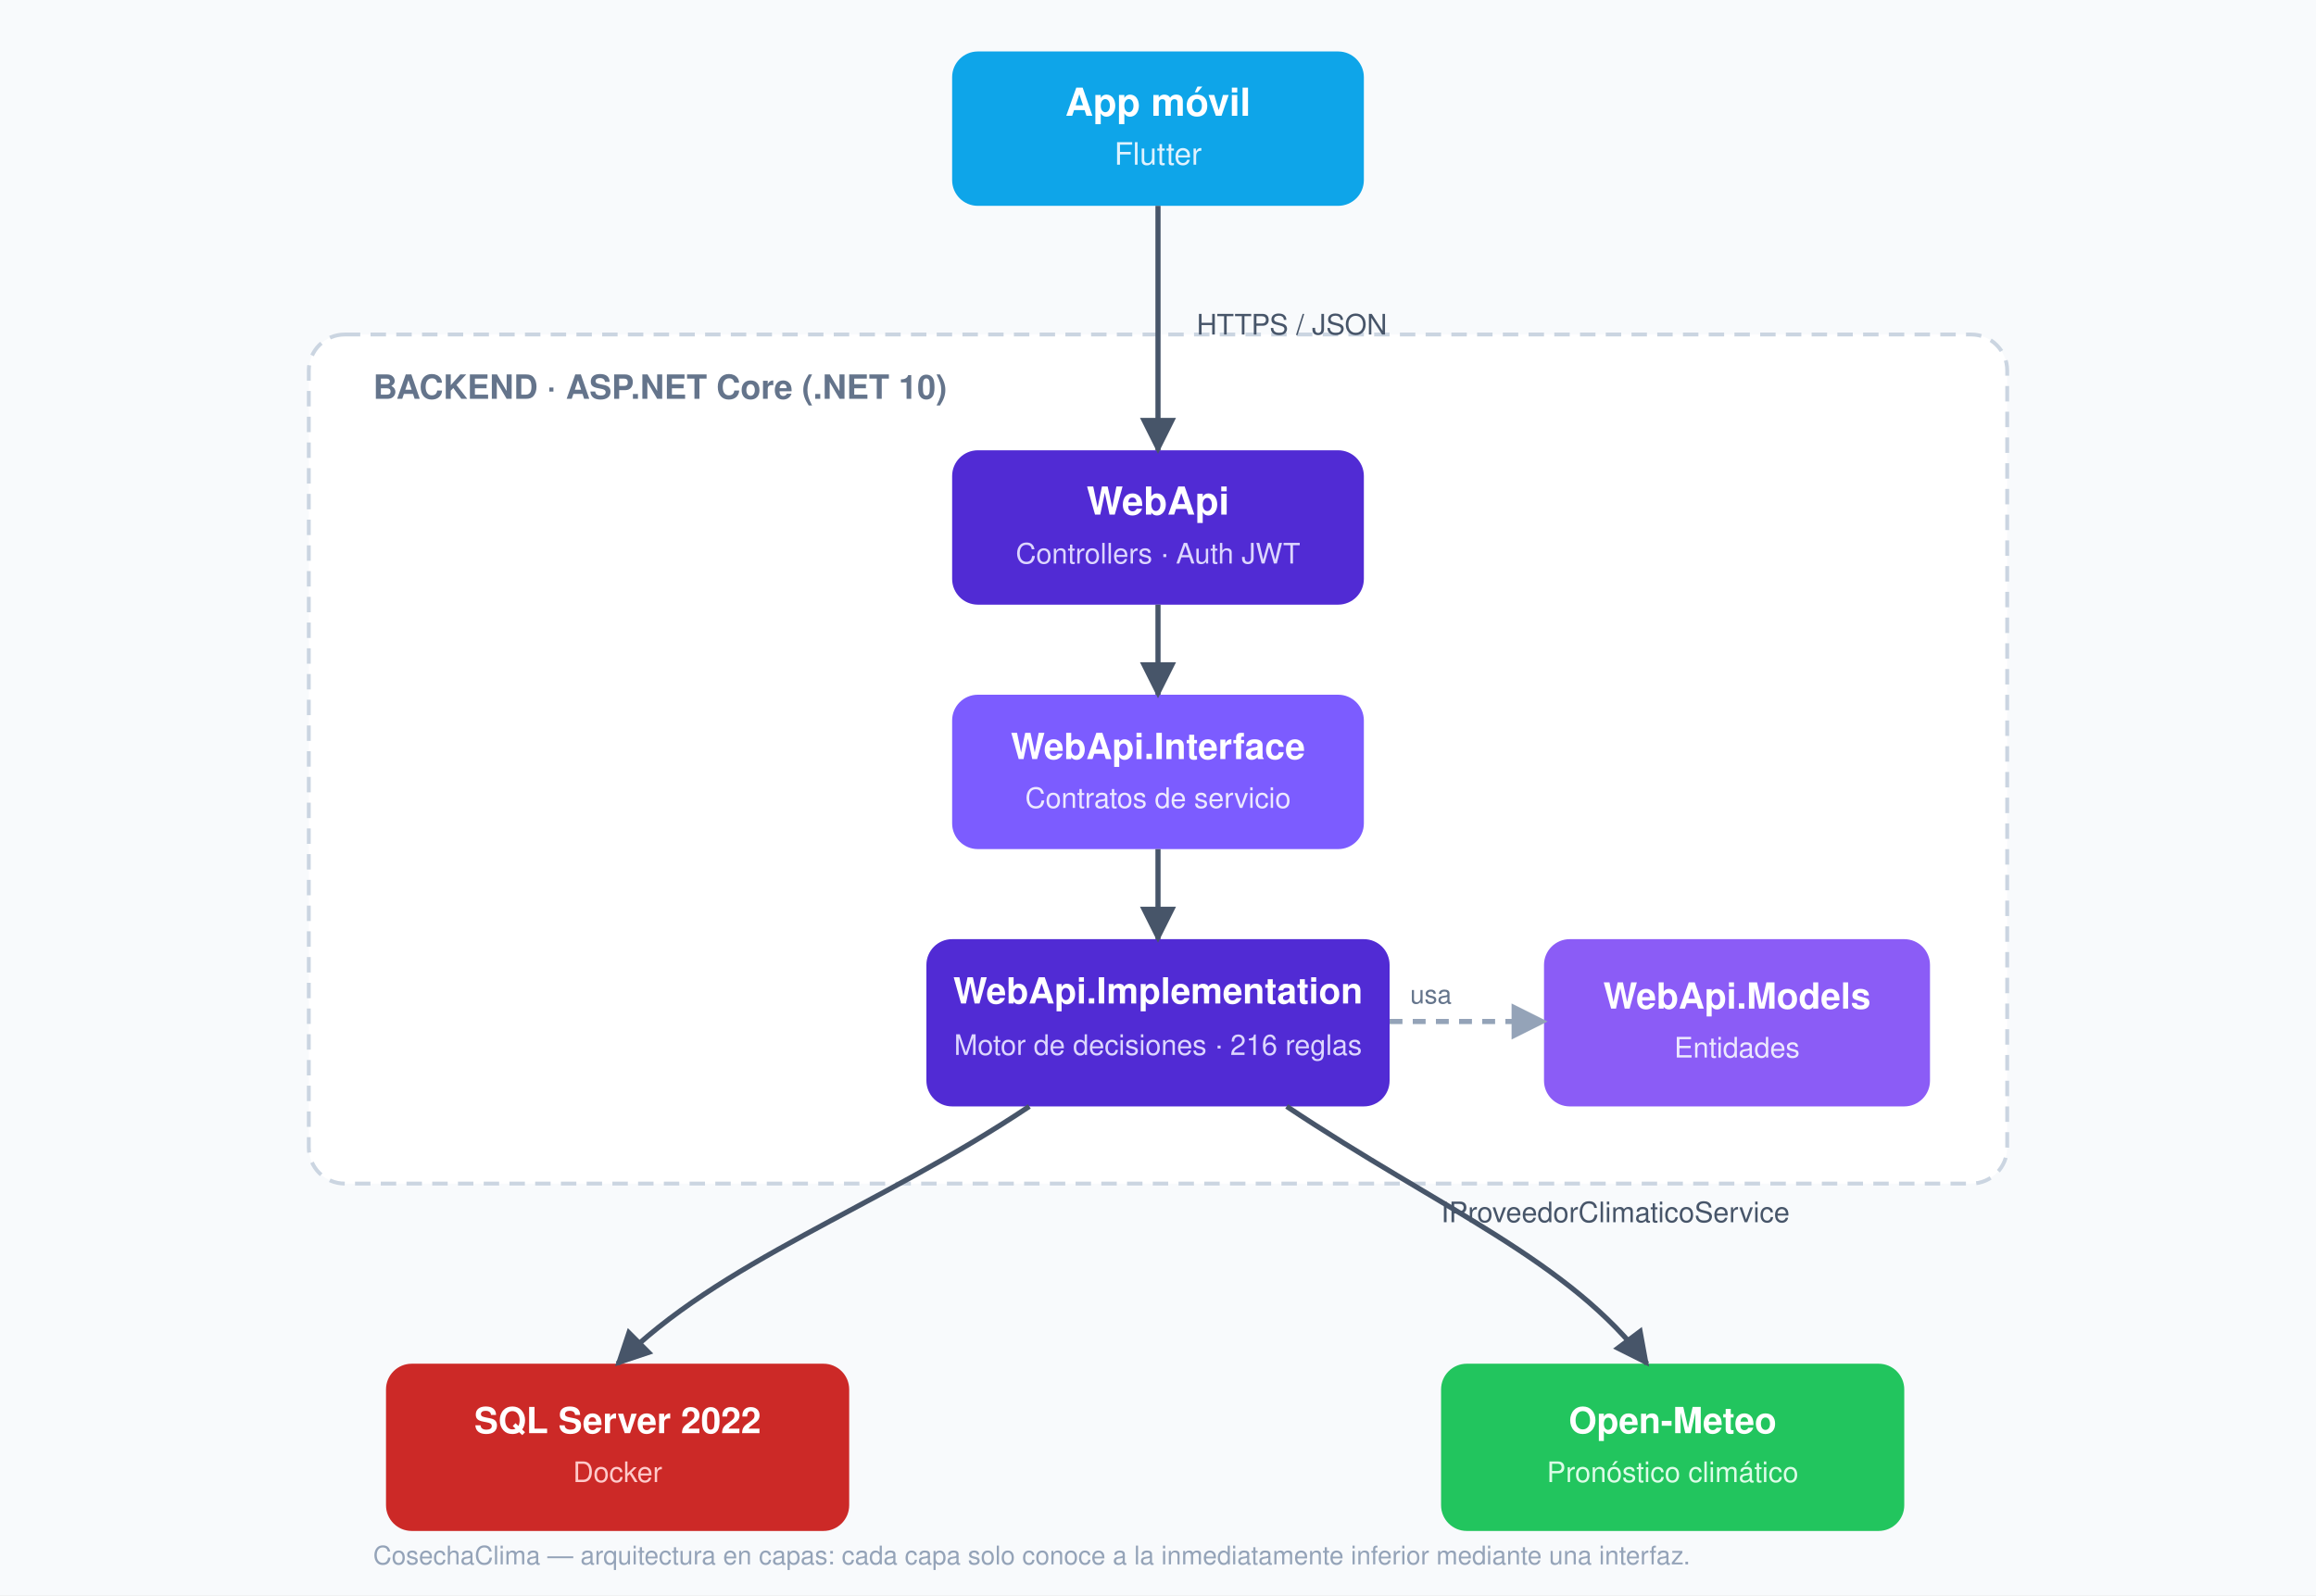
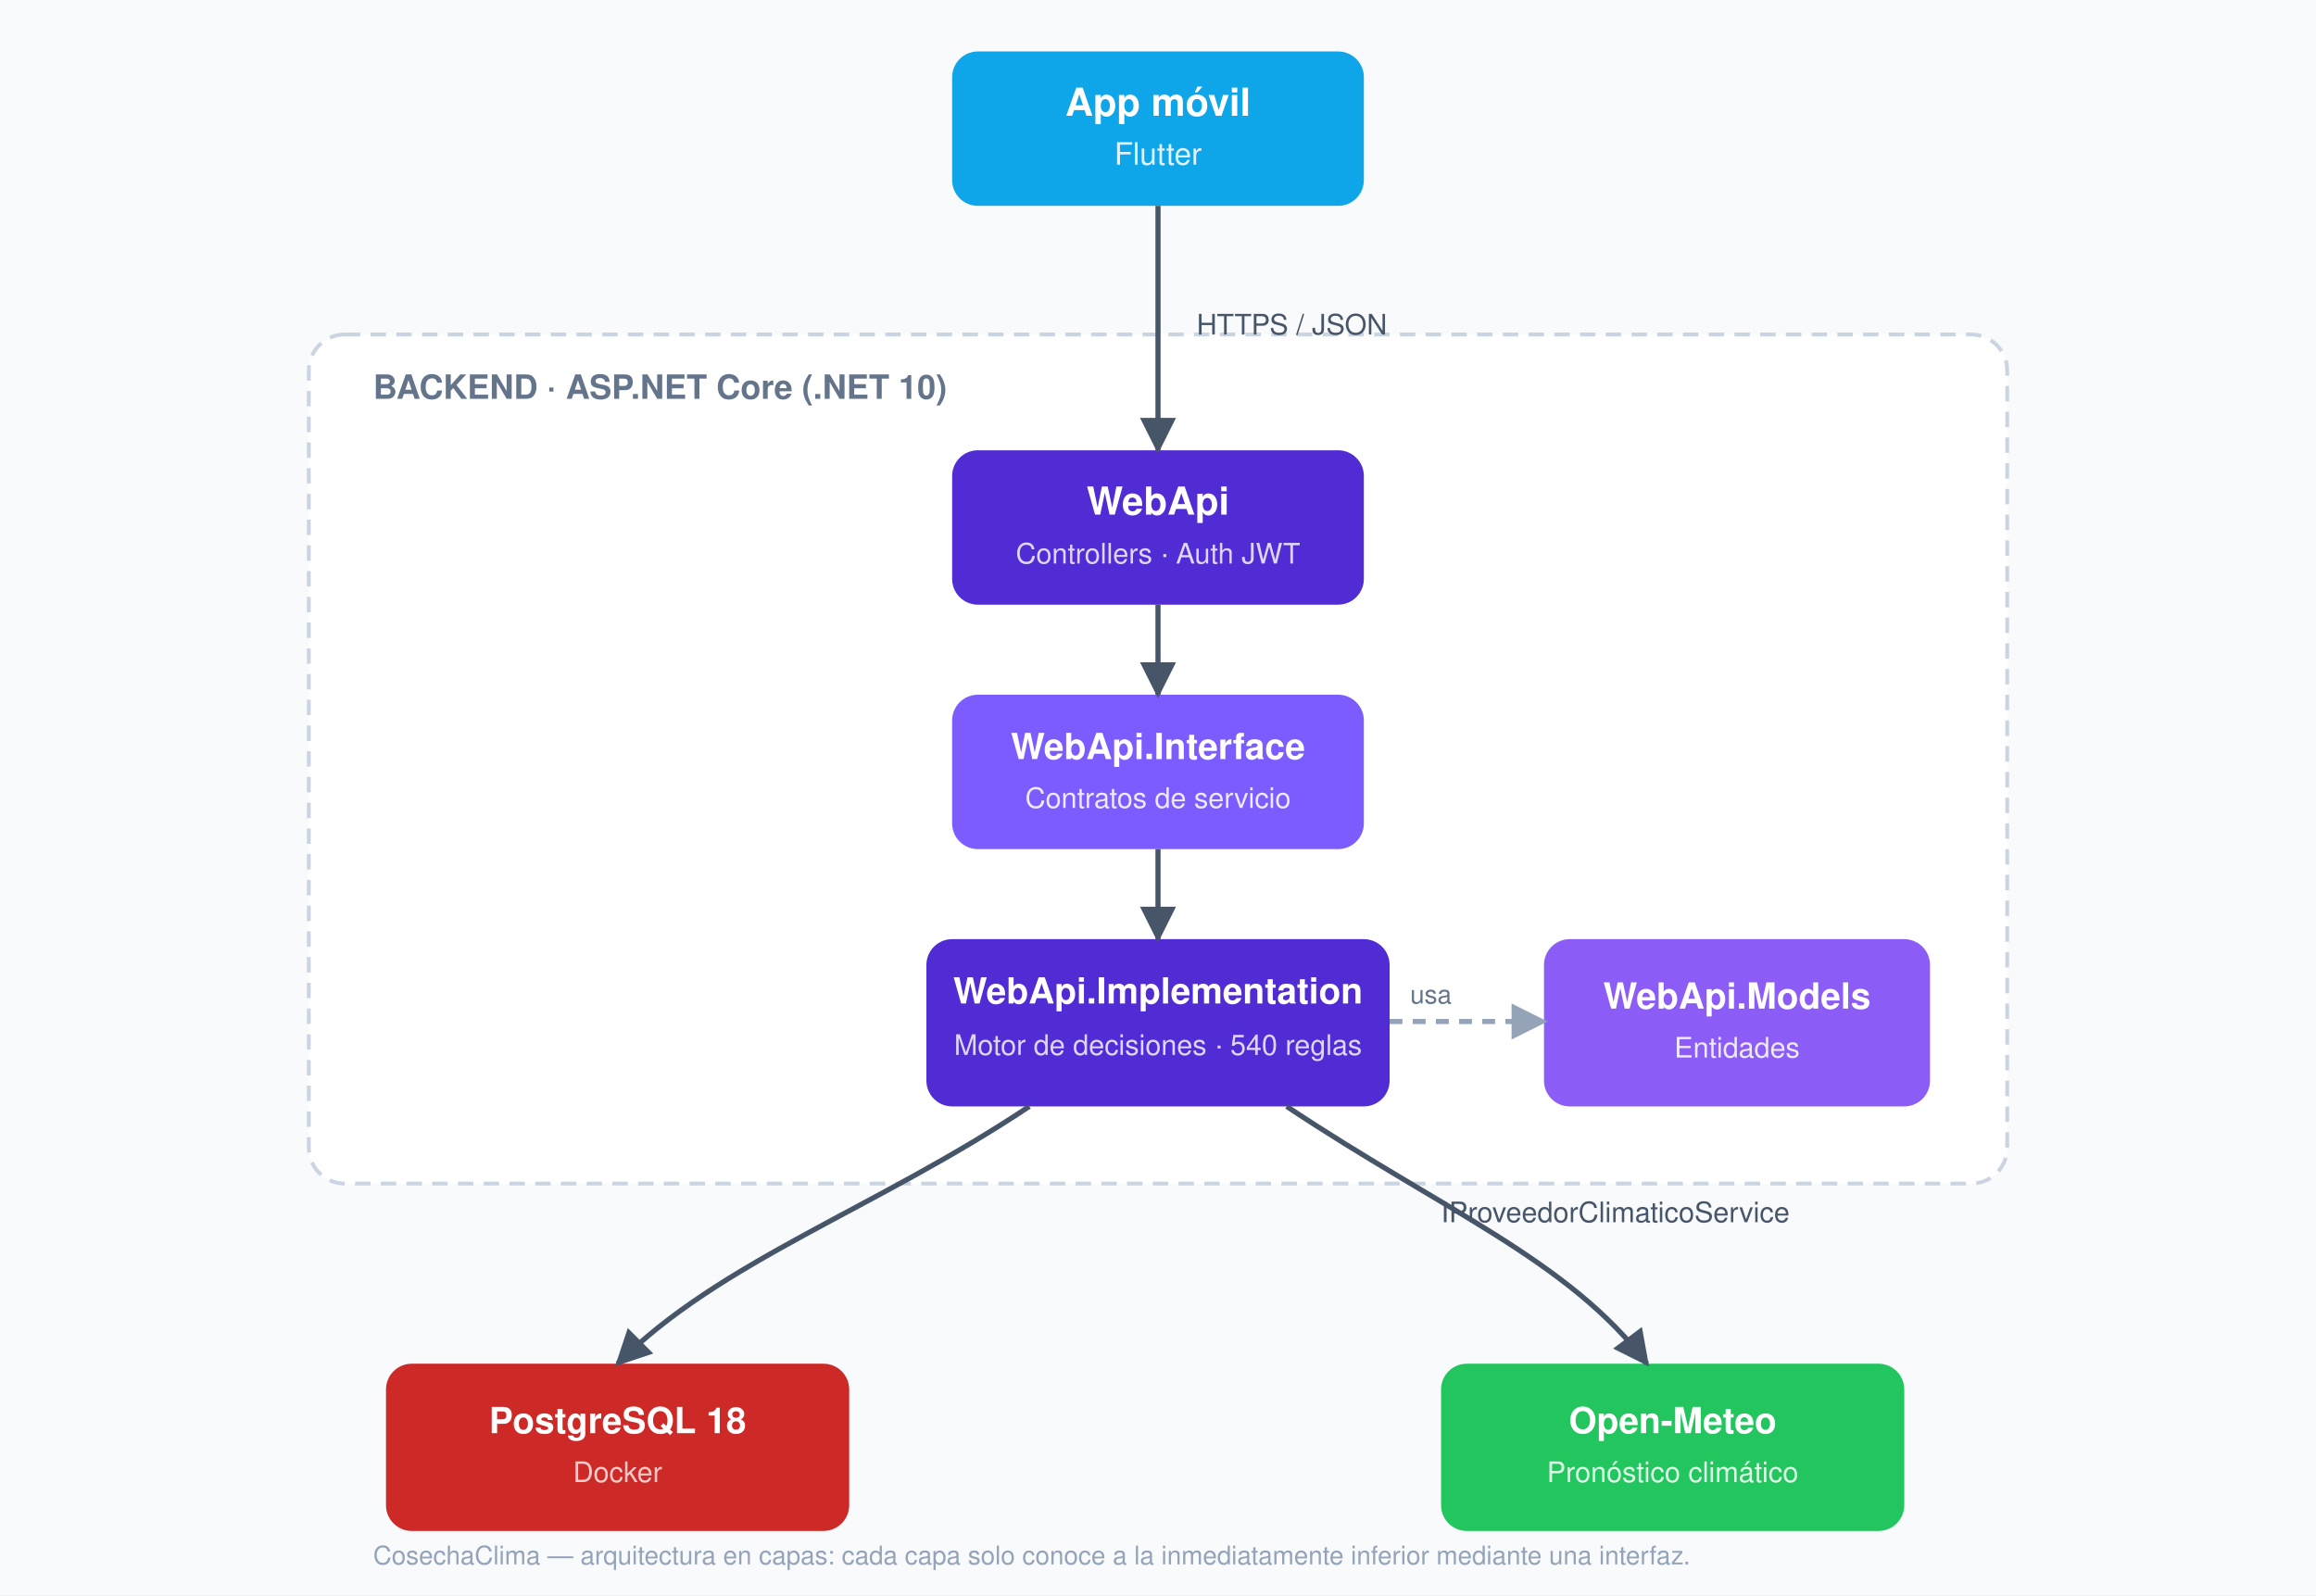
<svg xmlns="http://www.w3.org/2000/svg" viewBox="0 0 900 620" font-family="Segoe UI, Helvetica, Arial, sans-serif">
  <defs>
    <marker id="arrow" viewBox="0 0 10 10" refX="9" refY="5" markerWidth="7" markerHeight="7" orient="auto-start-reverse">
      <path d="M 0 0 L 10 5 L 0 10 z" fill="#475569" />
    </marker>
    <marker id="arrowDashed" viewBox="0 0 10 10" refX="9" refY="5" markerWidth="7" markerHeight="7" orient="auto-start-reverse">
      <path d="M 0 0 L 10 5 L 0 10 z" fill="#94a3b8" />
    </marker>
  </defs>
  <rect x="0" y="0" width="900" height="620" fill="#f8fafc" />
  <rect x="370" y="20" width="160" height="60" rx="10" fill="#0EA5E9" />
  <text x="450" y="45" text-anchor="middle" fill="#ffffff" font-size="15" font-weight="600">App móvil</text>
  <text x="450" y="64" text-anchor="middle" fill="#e0f2fe" font-size="12">Flutter</text>
  <rect x="120" y="130" width="660" height="330" rx="14" fill="#ffffff" stroke="#cbd5e1" stroke-width="1.5" stroke-dasharray="6 4" />
  <text x="145" y="155" fill="#64748b" font-size="13" font-weight="600">BACKEND · ASP.NET Core (.NET 10)</text>
  <rect x="370" y="175" width="160" height="60" rx="10" fill="#512BD4" />
  <text x="450" y="200" text-anchor="middle" fill="#ffffff" font-size="15" font-weight="600">WebApi</text>
  <text x="450" y="219" text-anchor="middle" fill="#ddd6fe" font-size="11">Controllers · Auth JWT</text>
  <rect x="370" y="270" width="160" height="60" rx="10" fill="#7C5CFF" />
  <text x="450" y="295" text-anchor="middle" fill="#ffffff" font-size="14" font-weight="600">WebApi.Interface</text>
  <text x="450" y="314" text-anchor="middle" fill="#ede9fe" font-size="11">Contratos de servicio</text>
  <rect x="360" y="365" width="180" height="65" rx="10" fill="#512BD4" />
  <text x="450" y="390" text-anchor="middle" fill="#ffffff" font-size="14" font-weight="600">WebApi.Implementation</text>
-   <text x="450" y="410" text-anchor="middle" fill="#ddd6fe" font-size="11">Motor de decisiones · 216 reglas</text>
+   <text x="450" y="410" text-anchor="middle" fill="#ddd6fe" font-size="11">Motor de decisiones · 540 reglas</text>
  <rect x="600" y="365" width="150" height="65" rx="10" fill="#8B5CF6" />
  <text x="675" y="392" text-anchor="middle" fill="#ffffff" font-size="14" font-weight="600">WebApi.Models</text>
  <text x="675" y="411" text-anchor="middle" fill="#ede9fe" font-size="11">Entidades</text>
  <rect x="150" y="530" width="180" height="65" rx="10" fill="#CC2927" />
-   <text x="240" y="557" text-anchor="middle" fill="#ffffff" font-size="14" font-weight="600">SQL Server 2022</text>
+   <text x="240" y="557" text-anchor="middle" fill="#ffffff" font-size="14" font-weight="600">PostgreSQL 18</text>
  <text x="240" y="576" text-anchor="middle" fill="#fecaca" font-size="11">Docker</text>
  <rect x="560" y="530" width="180" height="65" rx="10" fill="#22C55E" />
  <text x="650" y="557" text-anchor="middle" fill="#ffffff" font-size="14" font-weight="600">Open-Meteo</text>
  <text x="650" y="576" text-anchor="middle" fill="#dcfce7" font-size="11">Pronóstico climático</text>
  <line x1="450" y1="80" x2="450" y2="175" stroke="#475569" stroke-width="2" marker-end="url(#arrow)" />
  <text x="465" y="130" fill="#475569" font-size="11">HTTPS / JSON</text>
  <line x1="450" y1="235" x2="450" y2="270" stroke="#475569" stroke-width="2" marker-end="url(#arrow)" />
  <line x1="450" y1="330" x2="450" y2="365" stroke="#475569" stroke-width="2" marker-end="url(#arrow)" />
  <line x1="540" y1="397" x2="600" y2="397" stroke="#94a3b8" stroke-width="2" stroke-dasharray="5 4" marker-end="url(#arrowDashed)" />
  <text x="548" y="390" fill="#64748b" font-size="10">usa</text>
  <path d="M 400 430 C 340 470, 280 490, 240 530" fill="none" stroke="#475569" stroke-width="2" marker-end="url(#arrow)" />
  <path d="M 500 430 C 560 470, 610 490, 640 530" fill="none" stroke="#475569" stroke-width="2" marker-end="url(#arrow)" />
  <text x="560" y="475" fill="#475569" font-size="11">IProveedorClimaticoService</text>
  <text x="145" y="608" fill="#94a3b8" font-size="10">CosechaClima — arquitectura en capas: cada capa solo conoce a la inmediatamente inferior mediante una interfaz.</text>
</svg>
